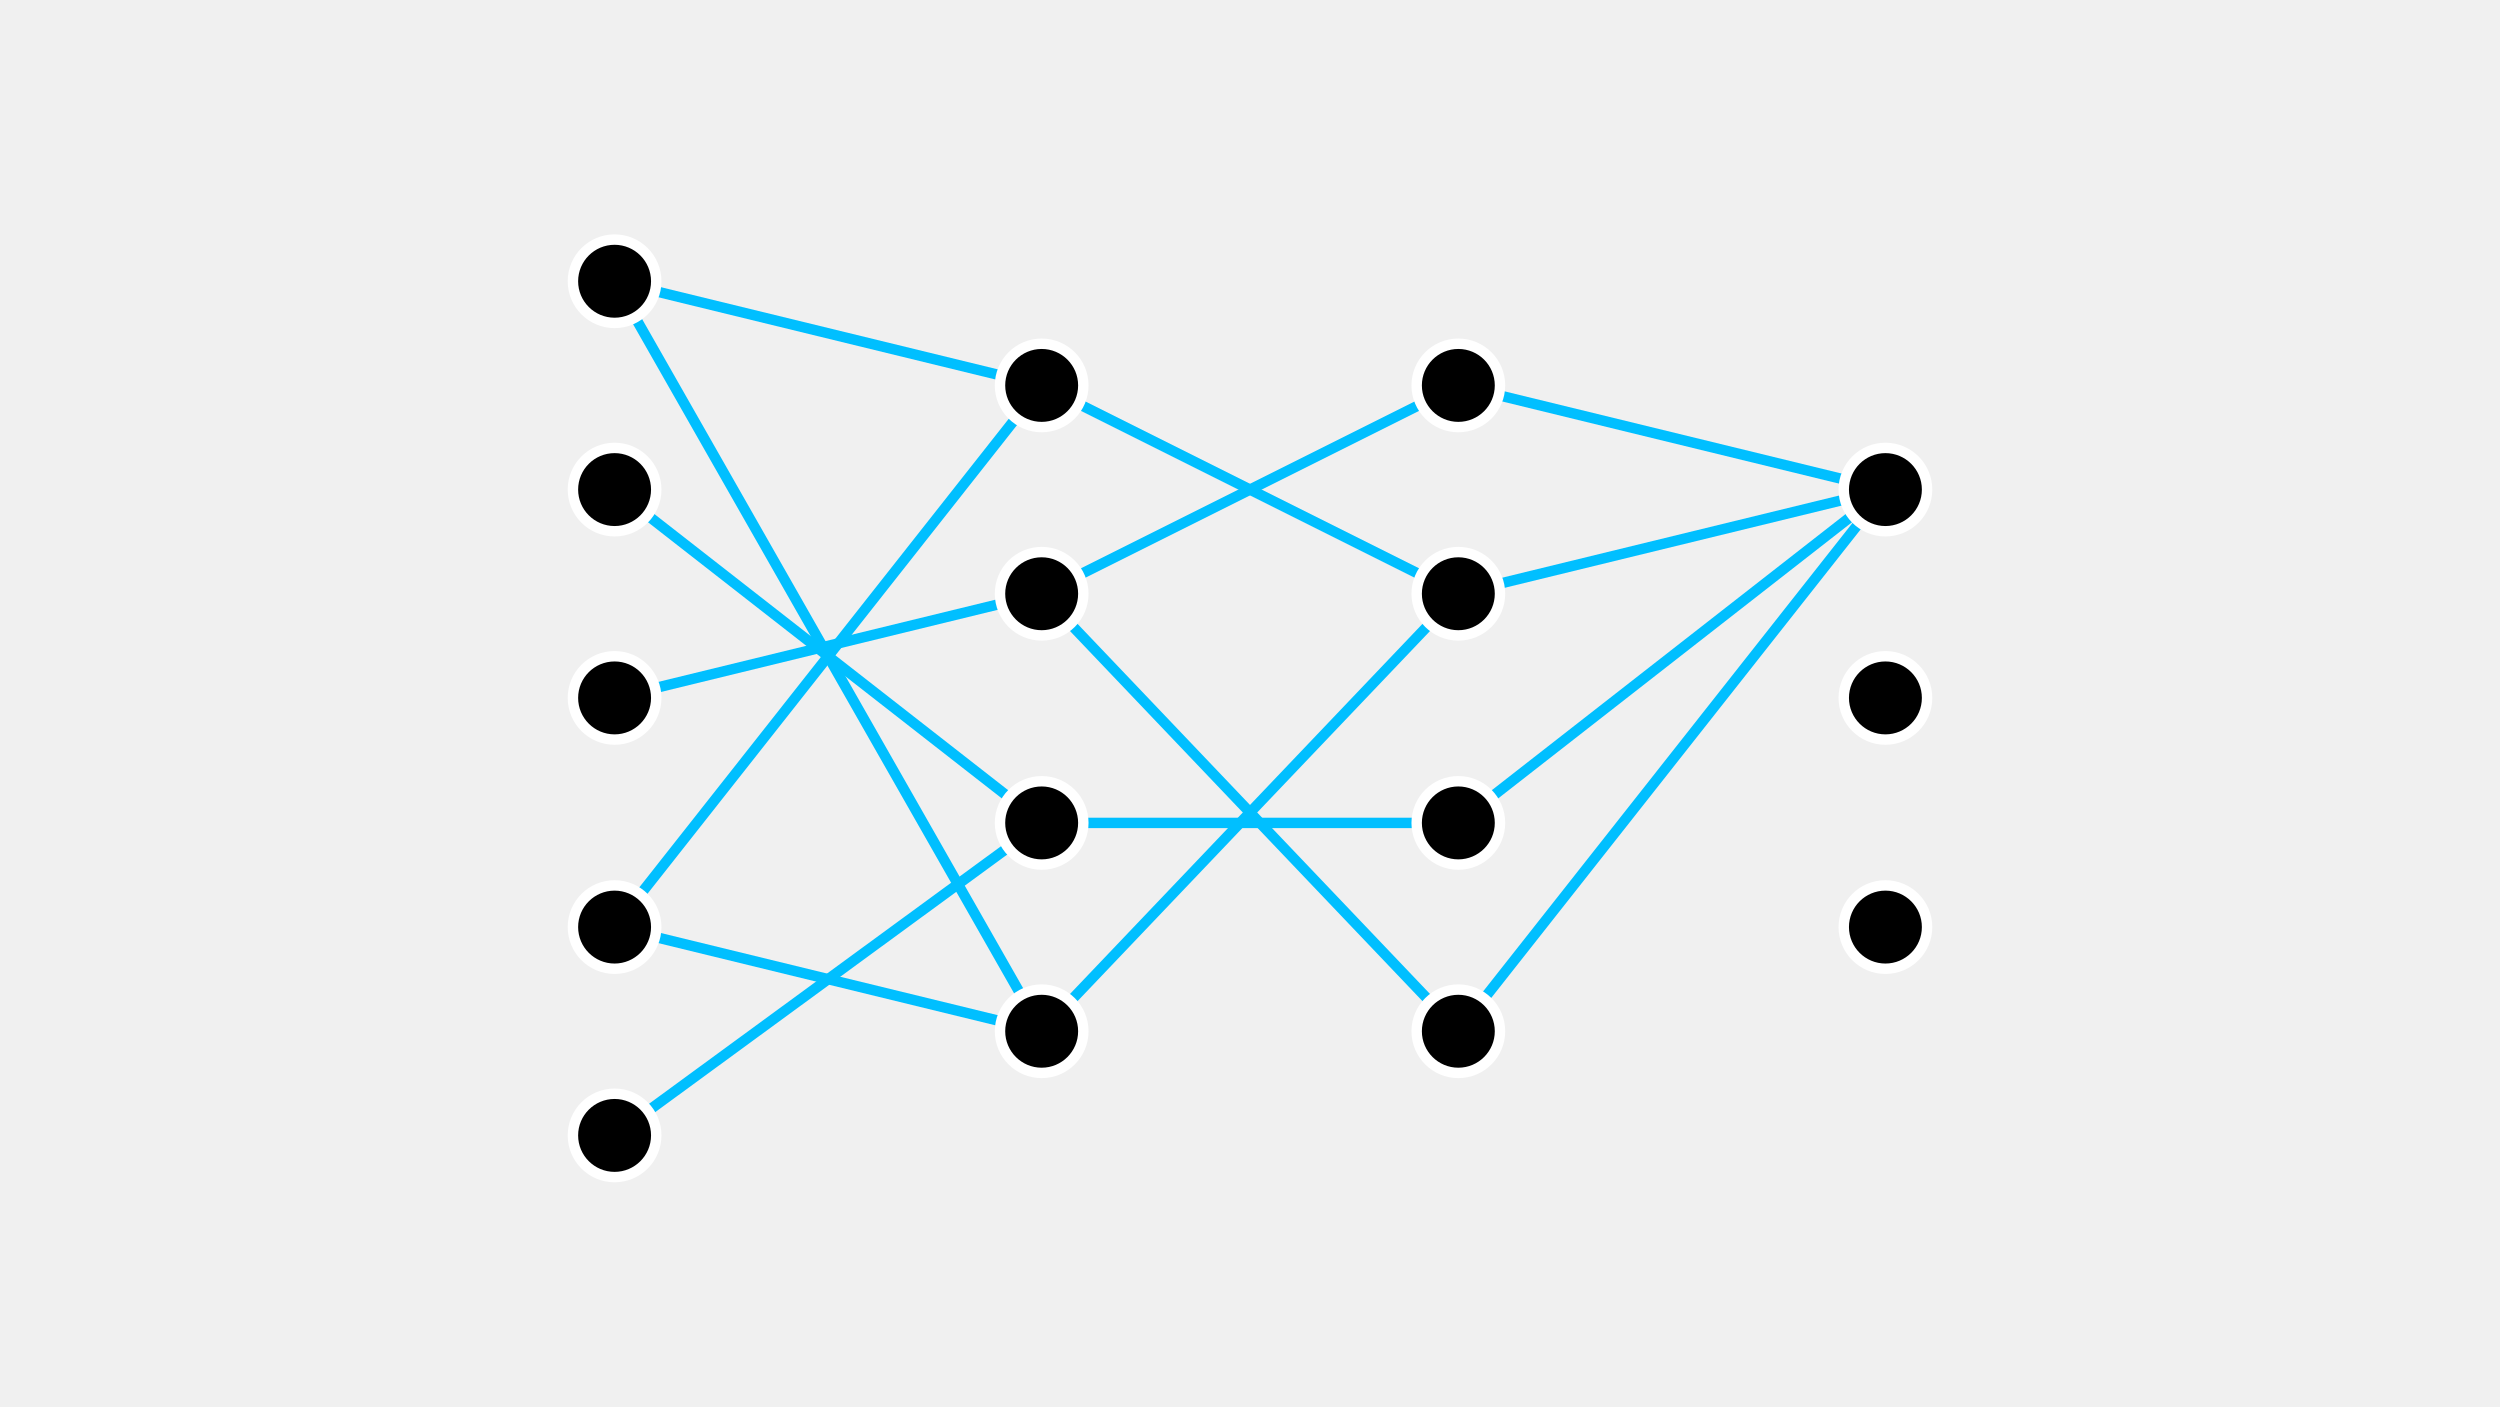
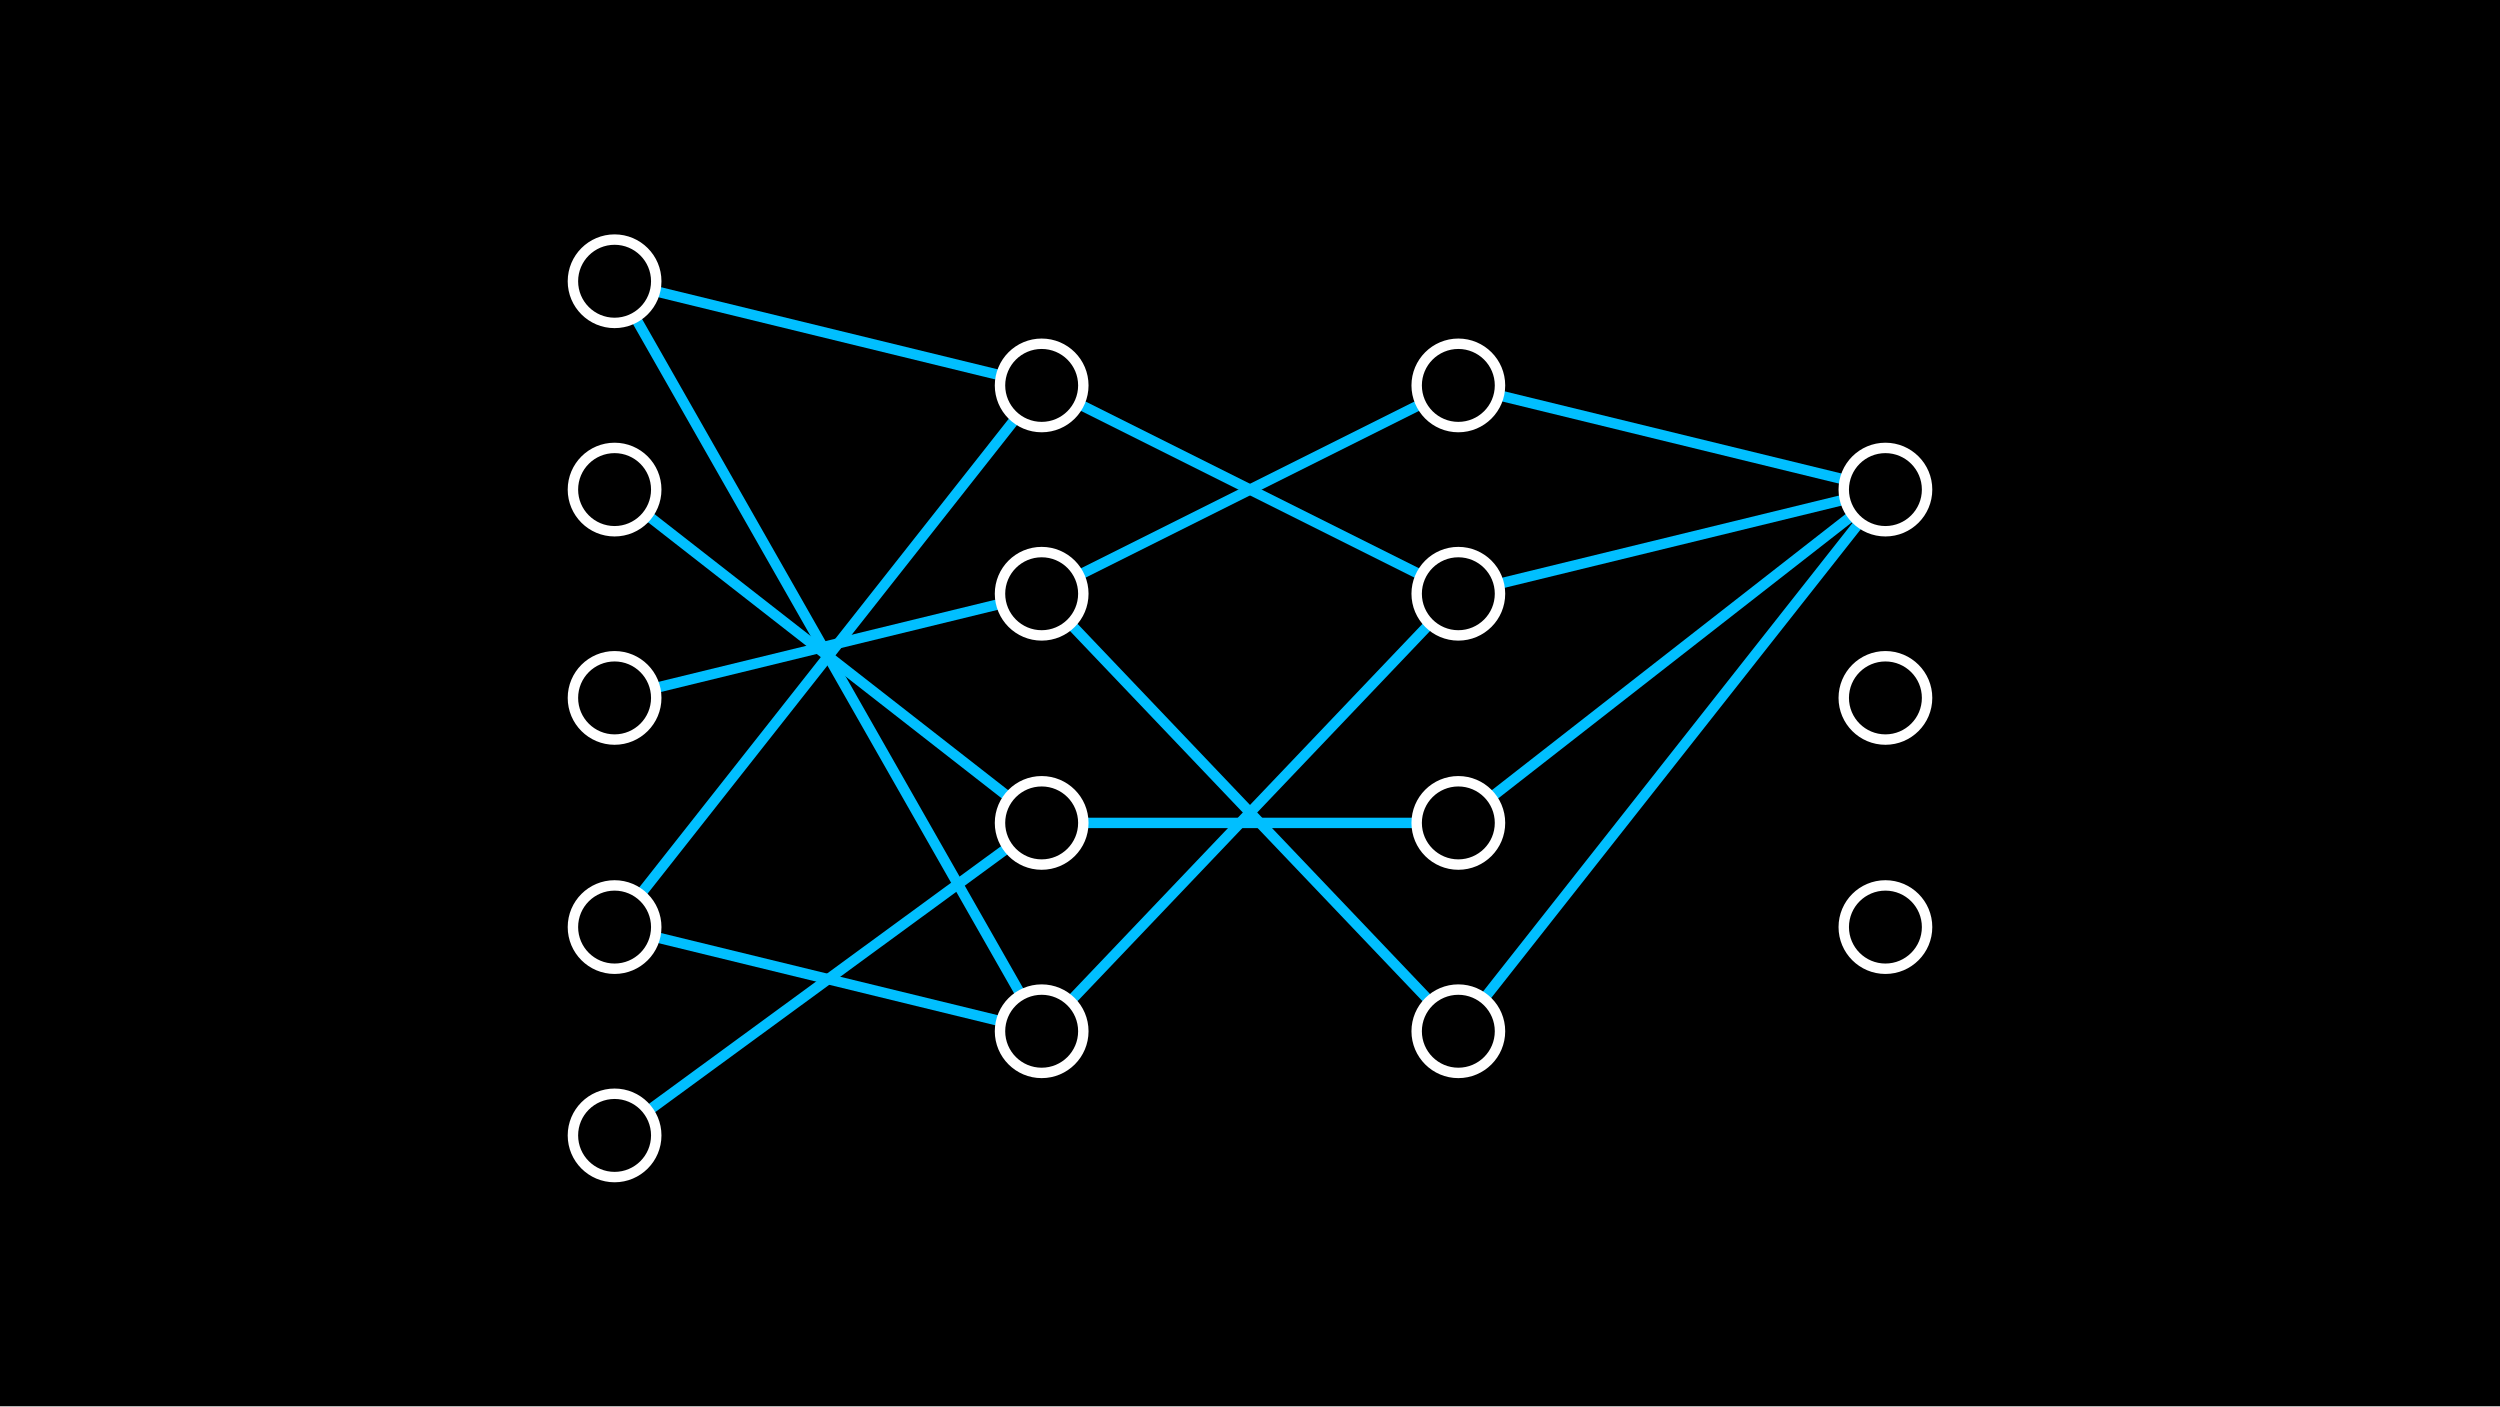
<svg xmlns="http://www.w3.org/2000/svg" fill="none" viewBox="0 0 240 135">
+   <rect width="240" height="135" fill="black" />
  <g stroke="deepskyblue">
    <line x1="59" y1="27" x2="100" y2="37" />
    <line x1="59" y1="27" x2="100" y2="99" />
    <line x1="59" y1="47" x2="100" y2="79" />
    <line x1="59" y1="67" x2="100" y2="57" />
    <line x1="59" y1="89" x2="100" y2="37" />
    <line x1="59" y1="89" x2="100" y2="99" />
    <line x1="59" y1="109" x2="100" y2="79" />
    <line x1="100" y1="37" x2="140" y2="57" />
    <line x1="100" y1="57" x2="140" y2="37" />
    <line x1="100" y1="57" x2="140" y2="99" />
    <line x1="100" y1="79" x2="140" y2="79" />
    <line x1="100" y1="99" x2="140" y2="57" />
    <line x1="140" y1="37" x2="181" y2="47" />
    <line x1="140" y1="57" x2="181" y2="47" />
    <line x1="140" y1="79" x2="181" y2="47" />
    <line x1="140" y1="99" x2="181" y2="47" />
  </g>
  <g fill="black" stroke="white">
    <circle cx="59" cy="27" r="4" />
    <circle cx="100" cy="57" r="4" />
    <circle cx="59" cy="47" r="4" />
    <circle cx="100" cy="37" r="4" />
    <circle cx="100" cy="99" r="4" />
    <circle cx="59" cy="67" r="4" />
    <circle cx="100" cy="79" r="4" />
    <circle cx="59" cy="89" r="4" />
    <circle cx="59" cy="109" r="4" />
    <circle cx="140" cy="79" r="4" />
    <circle cx="140" cy="57" r="4" />
    <circle cx="140" cy="37" r="4" />
    <circle cx="140" cy="99" r="4" />
    <circle cx="181" cy="67" r="4" />
    <circle cx="181" cy="89" r="4" />
    <circle cx="181" cy="47" r="4" />
  </g>
</svg>
